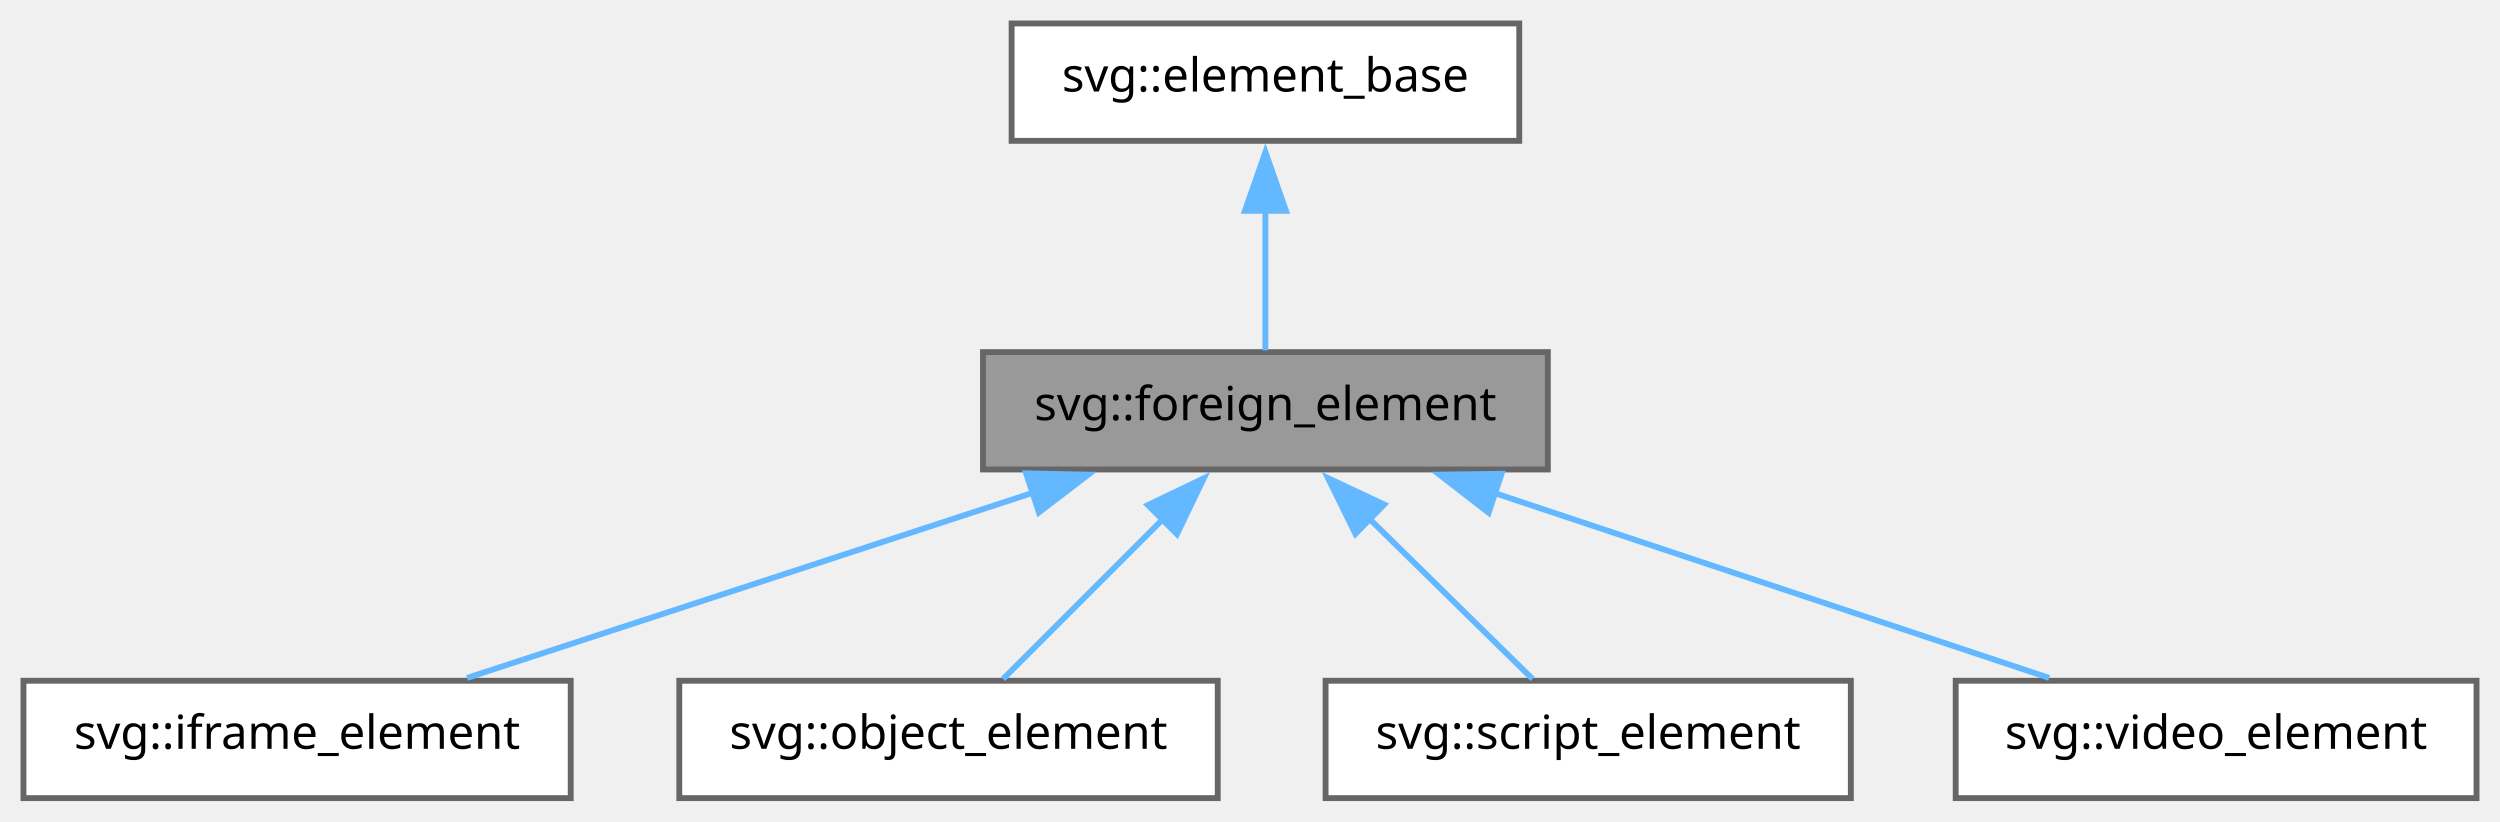
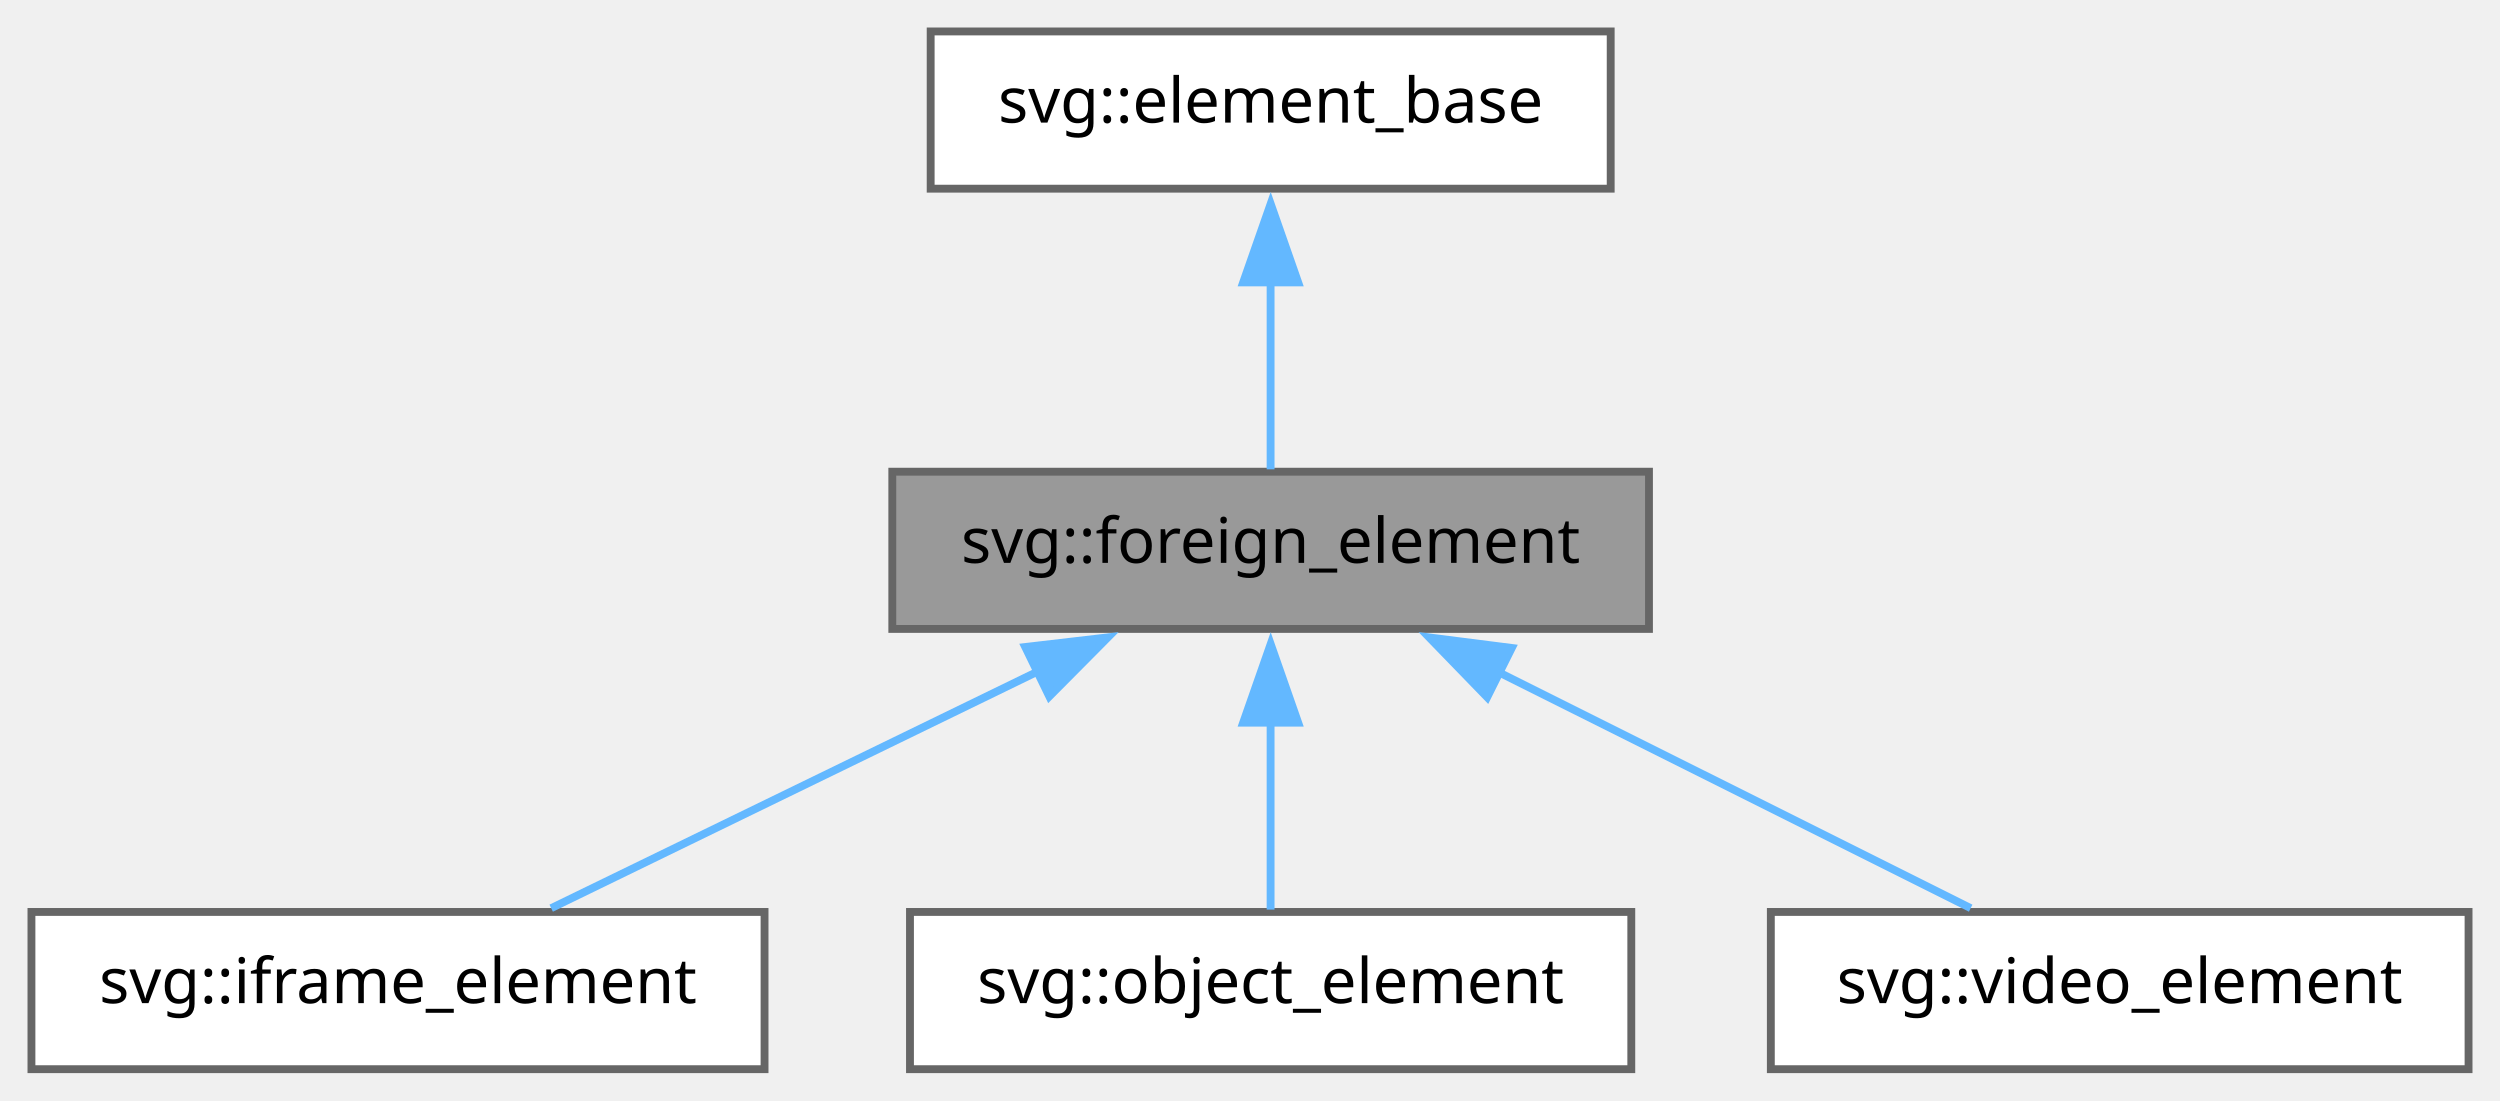
- <svg xmlns="http://www.w3.org/2000/svg" xmlns:xlink="http://www.w3.org/1999/xlink" width="426pt" height="140pt" viewBox="0.00 0.00 426.00 140.00">
+ <svg xmlns="http://www.w3.org/2000/svg" xmlns:xlink="http://www.w3.org/1999/xlink" width="318pt" height="140pt" viewBox="0.00 0.00 318.00 140.00">
  <g id="graph0" class="graph" transform="scale(1 1) rotate(0) translate(4 136)">
    <g id="Node000001" class="node">
      <g id="a_Node000001">
        <a xlink:title=" ">
-           <polygon fill="#999999" stroke="#666666" points="259.75,-76 163.5,-76 163.5,-56 259.75,-56 259.75,-76" />
-           <text text-anchor="middle" x="211.62" y="-64.4" font-family="SourceSans" font-size="8.00">svg::foreign_element</text>
+           <polygon fill="#999999" stroke="#666666" points="205.75,-76 109.5,-76 109.5,-56 205.75,-56 205.75,-76" />
+           <text text-anchor="middle" x="157.62" y="-64.4" font-family="SourceSans" font-size="8.00">svg::foreign_element</text>
        </a>
      </g>
    </g>
    <g id="Node000003" class="node">
      <g id="a_Node000003">
        <a xlink:href="group__elements.html#structsvg_1_1iframe__element" target="_top" xlink:title="iframe HTML object embedded in SVG container. NB: HTML elements video/audio/iframe/canvas can be used...">
          <polygon fill="white" stroke="#666666" points="93.25,-20 0,-20 0,0 93.25,0 93.25,-20" />
          <text text-anchor="middle" x="46.62" y="-8.4" font-family="SourceSans" font-size="8.00">svg::iframe_element</text>
        </a>
      </g>
    </g>
    <g id="edge2_Node000001_Node000003" class="edge">
      <g id="a_edge2_Node000001_Node000003">
        <a xlink:title=" ">
-           <path fill="none" stroke="#63b8ff" d="M172.05,-52.05C142.35,-42.33 102.35,-29.24 75.59,-20.48" />
-           <polygon fill="#63b8ff" stroke="#63b8ff" points="170.85,-55.34 181.45,-55.12 173.03,-48.69 170.85,-55.34" />
+           <path fill="none" stroke="#63b8ff" d="M128.05,-50.61C108.43,-41.07 83.24,-28.81 66.11,-20.48" />
+           <polygon fill="#63b8ff" stroke="#63b8ff" points="126.41,-53.7 136.93,-54.93 129.47,-47.41 126.41,-53.7" />
        </a>
      </g>
    </g>
    <g id="Node000004" class="node">
      <g id="a_Node000004">
        <a xlink:href="group__elements.html#structsvg_1_1object__element" target="_top" xlink:title="HTML object embedded in SVG container. Unlike image_elements, object_elements are not locked down for...">
          <polygon fill="white" stroke="#666666" points="203.5,-20 111.75,-20 111.75,0 203.5,0 203.5,-20" />
          <text text-anchor="middle" x="157.62" y="-8.4" font-family="SourceSans" font-size="8.00">svg::object_element</text>
        </a>
      </g>
    </g>
    <g id="edge3_Node000001_Node000004" class="edge">
      <g id="a_edge3_Node000001_Node000004">
        <a xlink:title=" ">
-           <path fill="none" stroke="#63b8ff" d="M194.19,-47.57C185.12,-38.5 174.4,-27.78 166.92,-20.3" />
-           <polygon fill="#63b8ff" stroke="#63b8ff" points="191.6,-49.93 201.15,-54.52 196.55,-44.98 191.6,-49.93" />
+           <path fill="none" stroke="#63b8ff" d="M157.62,-44.13C157.62,-35.9 157.62,-26.85 157.62,-20.3" />
+           <polygon fill="#63b8ff" stroke="#63b8ff" points="154.13,-44.08 157.63,-54.08 161.13,-44.08 154.13,-44.08" />
        </a>
      </g>
    </g>
    <g id="Node000005" class="node">
      <g id="a_Node000005">
-         <a xlink:href="group__elements.html#structsvg_1_1script__element" target="_top" xlink:title=" ">
-           <polygon fill="white" stroke="#666666" points="311.38,-20 221.88,-20 221.88,0 311.38,0 311.38,-20" />
-           <text text-anchor="middle" x="266.62" y="-8.4" font-family="SourceSans" font-size="8.00">svg::script_element</text>
+         <a xlink:href="group__elements.html#structsvg_1_1video__element" target="_top" xlink:title="video HTML object embedded in SVG container. NB: HTML elements video/audio/iframe/canvas can be used ...">
+           <polygon fill="white" stroke="#666666" points="310,-20 221.25,-20 221.25,0 310,0 310,-20" />
+           <text text-anchor="middle" x="265.62" y="-8.4" font-family="SourceSans" font-size="8.00">svg::video_element</text>
        </a>
      </g>
    </g>
    <g id="edge4_Node000001_Node000005" class="edge">
      <g id="a_edge4_Node000001_Node000005">
        <a xlink:title=" ">
-           <path fill="none" stroke="#63b8ff" d="M229.38,-47.57C238.62,-38.5 249.54,-27.78 257.15,-20.3" />
-           <polygon fill="#63b8ff" stroke="#63b8ff" points="226.97,-45.03 222.29,-54.53 231.87,-50.03 226.97,-45.03" />
-         </a>
-       </g>
-     </g>
-     <g id="Node000006" class="node">
-       <g id="a_Node000006">
-         <a xlink:href="group__elements.html#structsvg_1_1video__element" target="_top" xlink:title="video HTML object embedded in SVG container. NB: HTML elements video/audio/iframe/canvas can be used ...">
-           <polygon fill="white" stroke="#666666" points="418,-20 329.25,-20 329.25,0 418,0 418,-20" />
-           <text text-anchor="middle" x="373.62" y="-8.4" font-family="SourceSans" font-size="8.00">svg::video_element</text>
-         </a>
-       </g>
-     </g>
-     <g id="edge5_Node000001_Node000006" class="edge">
-       <g id="a_edge5_Node000001_Node000006">
-         <a xlink:title=" ">
-           <path fill="none" stroke="#63b8ff" d="M250.48,-52.05C279.64,-42.33 318.91,-29.24 345.19,-20.48" />
-           <polygon fill="#63b8ff" stroke="#63b8ff" points="249.66,-48.63 241.28,-55.12 251.87,-55.27 249.66,-48.63" />
+           <path fill="none" stroke="#63b8ff" d="M186.66,-50.48C205.71,-40.96 230.07,-28.78 246.67,-20.48" />
+           <polygon fill="#63b8ff" stroke="#63b8ff" points="185.17,-47.31 177.79,-54.92 188.3,-53.58 185.17,-47.31" />
        </a>
      </g>
    </g>
    <g id="Node000002" class="node">
      <g id="a_Node000002">
        <a xlink:href="group__elements.html#structsvg_1_1element__base" target="_top" xlink:title="Abstract base class for all SVG Elements.">
-           <polygon fill="white" stroke="#666666" points="254.88,-132 168.38,-132 168.38,-112 254.88,-112 254.88,-132" />
-           <text text-anchor="middle" x="211.62" y="-120.4" font-family="SourceSans" font-size="8.00">svg::element_base</text>
+           <polygon fill="white" stroke="#666666" points="200.88,-132 114.38,-132 114.38,-112 200.88,-112 200.88,-132" />
+           <text text-anchor="middle" x="157.62" y="-120.4" font-family="SourceSans" font-size="8.00">svg::element_base</text>
        </a>
      </g>
    </g>
    <g id="edge1_Node000001_Node000002" class="edge">
      <g id="a_edge1_Node000001_Node000002">
        <a xlink:title=" ">
-           <path fill="none" stroke="#63b8ff" d="M211.62,-100.13C211.62,-91.9 211.62,-82.85 211.62,-76.3" />
-           <polygon fill="#63b8ff" stroke="#63b8ff" points="208.13,-100.08 211.63,-110.08 215.13,-100.08 208.13,-100.08" />
+           <path fill="none" stroke="#63b8ff" d="M157.62,-100.13C157.62,-91.9 157.62,-82.85 157.62,-76.3" />
+           <polygon fill="#63b8ff" stroke="#63b8ff" points="154.13,-100.08 157.63,-110.08 161.13,-100.08 154.13,-100.08" />
        </a>
      </g>
    </g>
  </g>
</svg>
